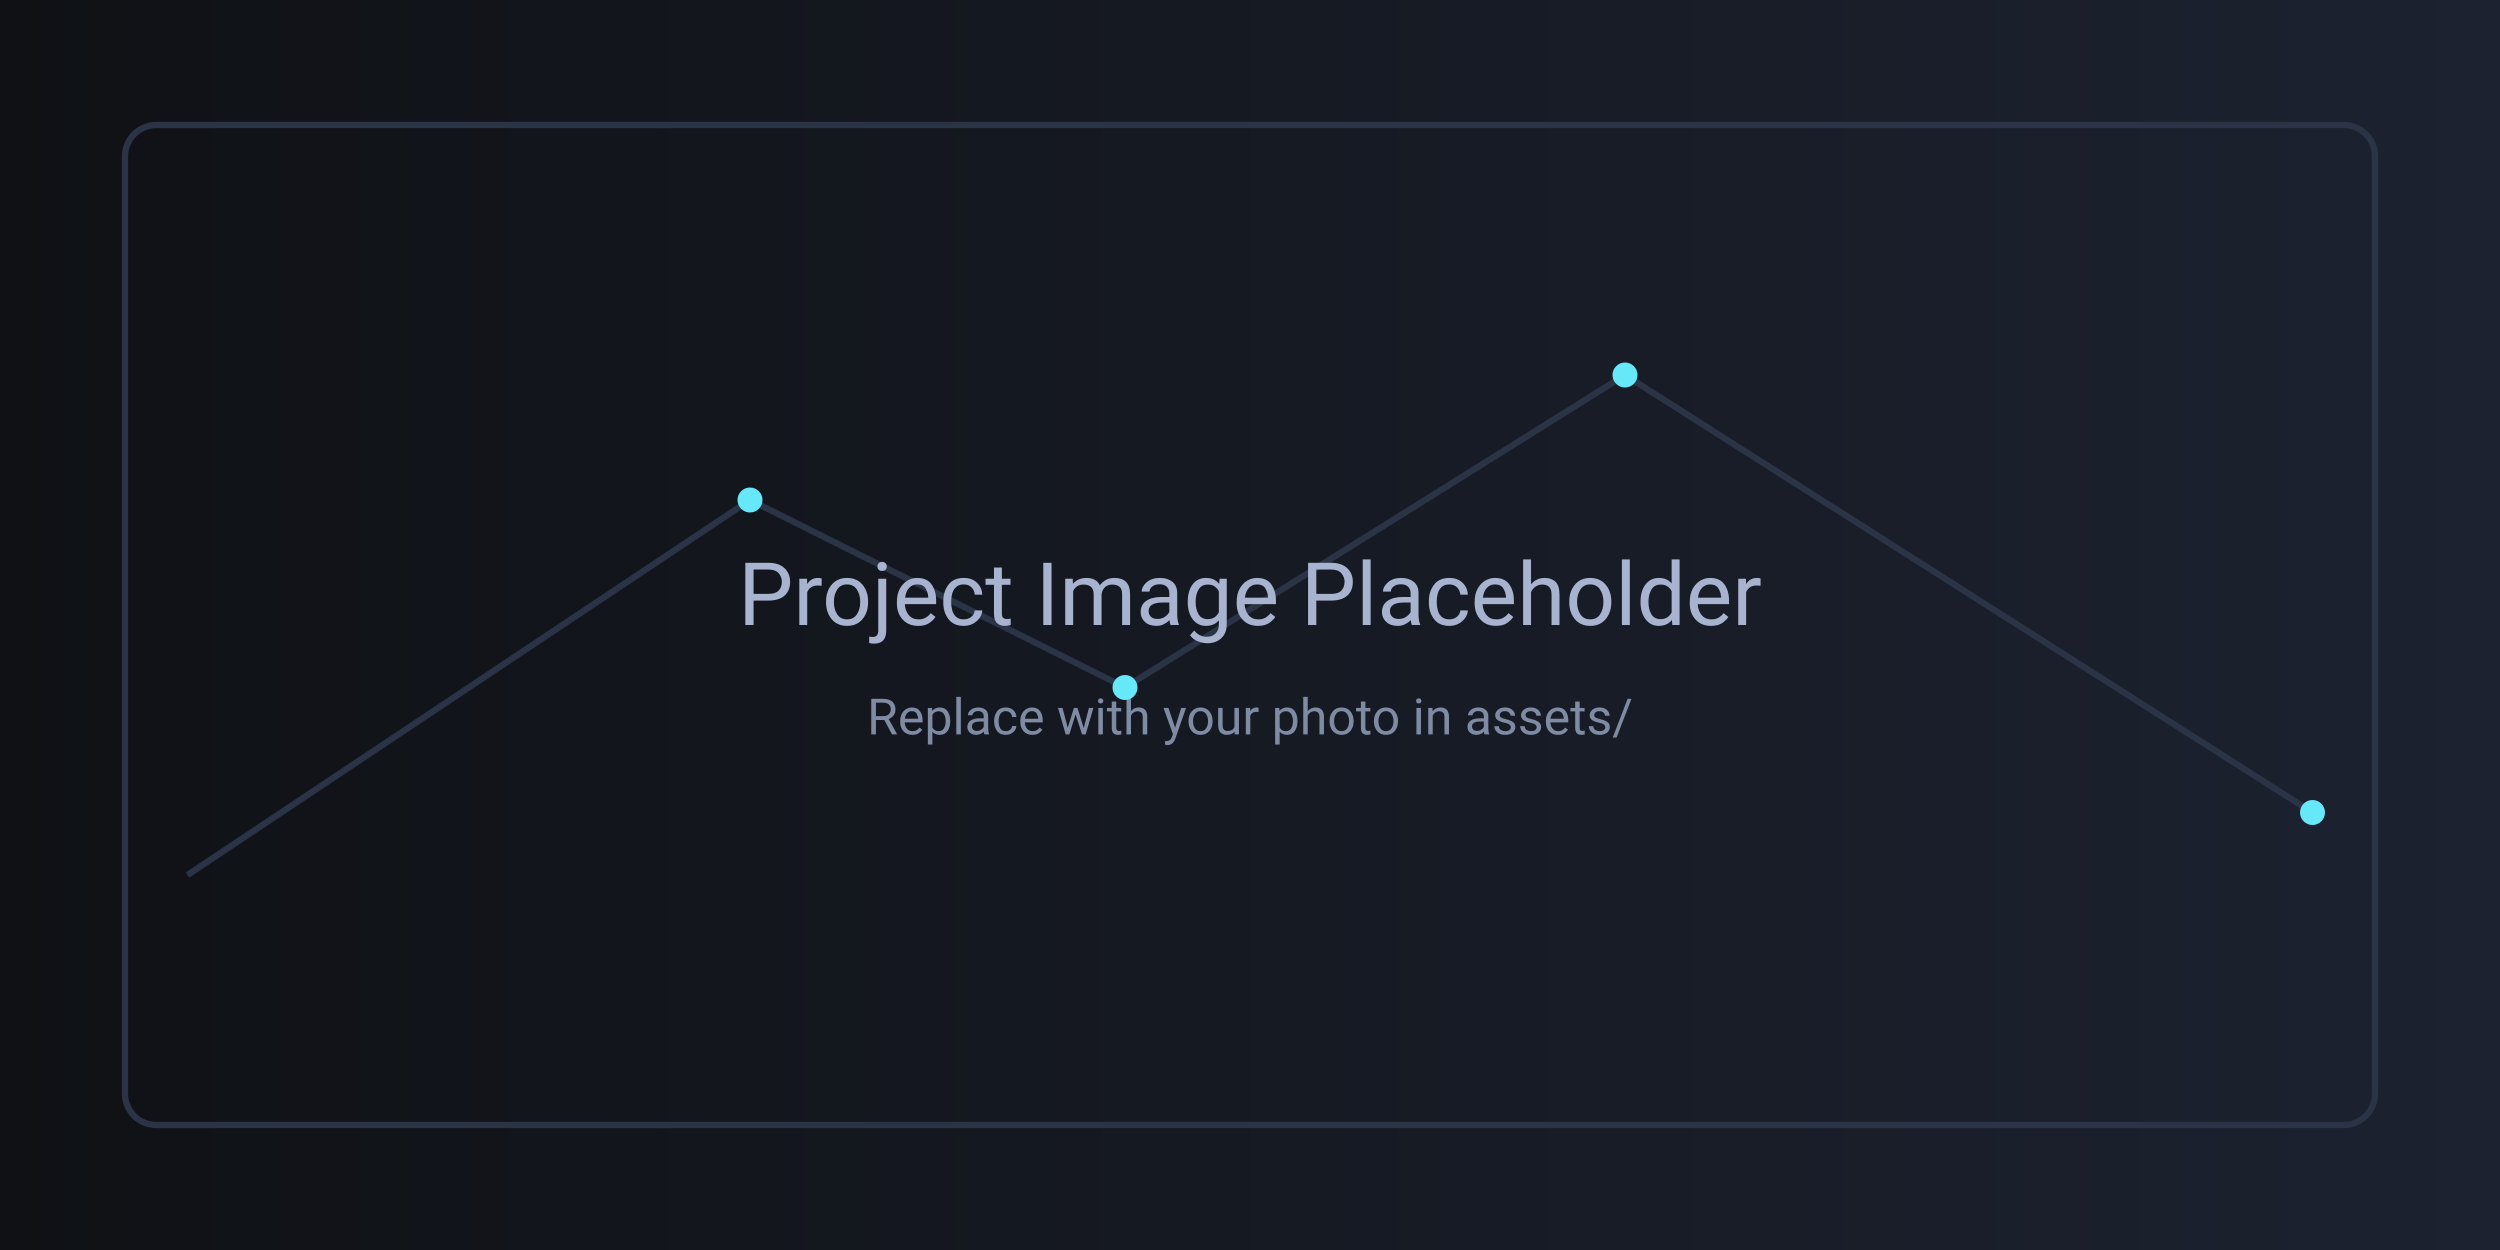
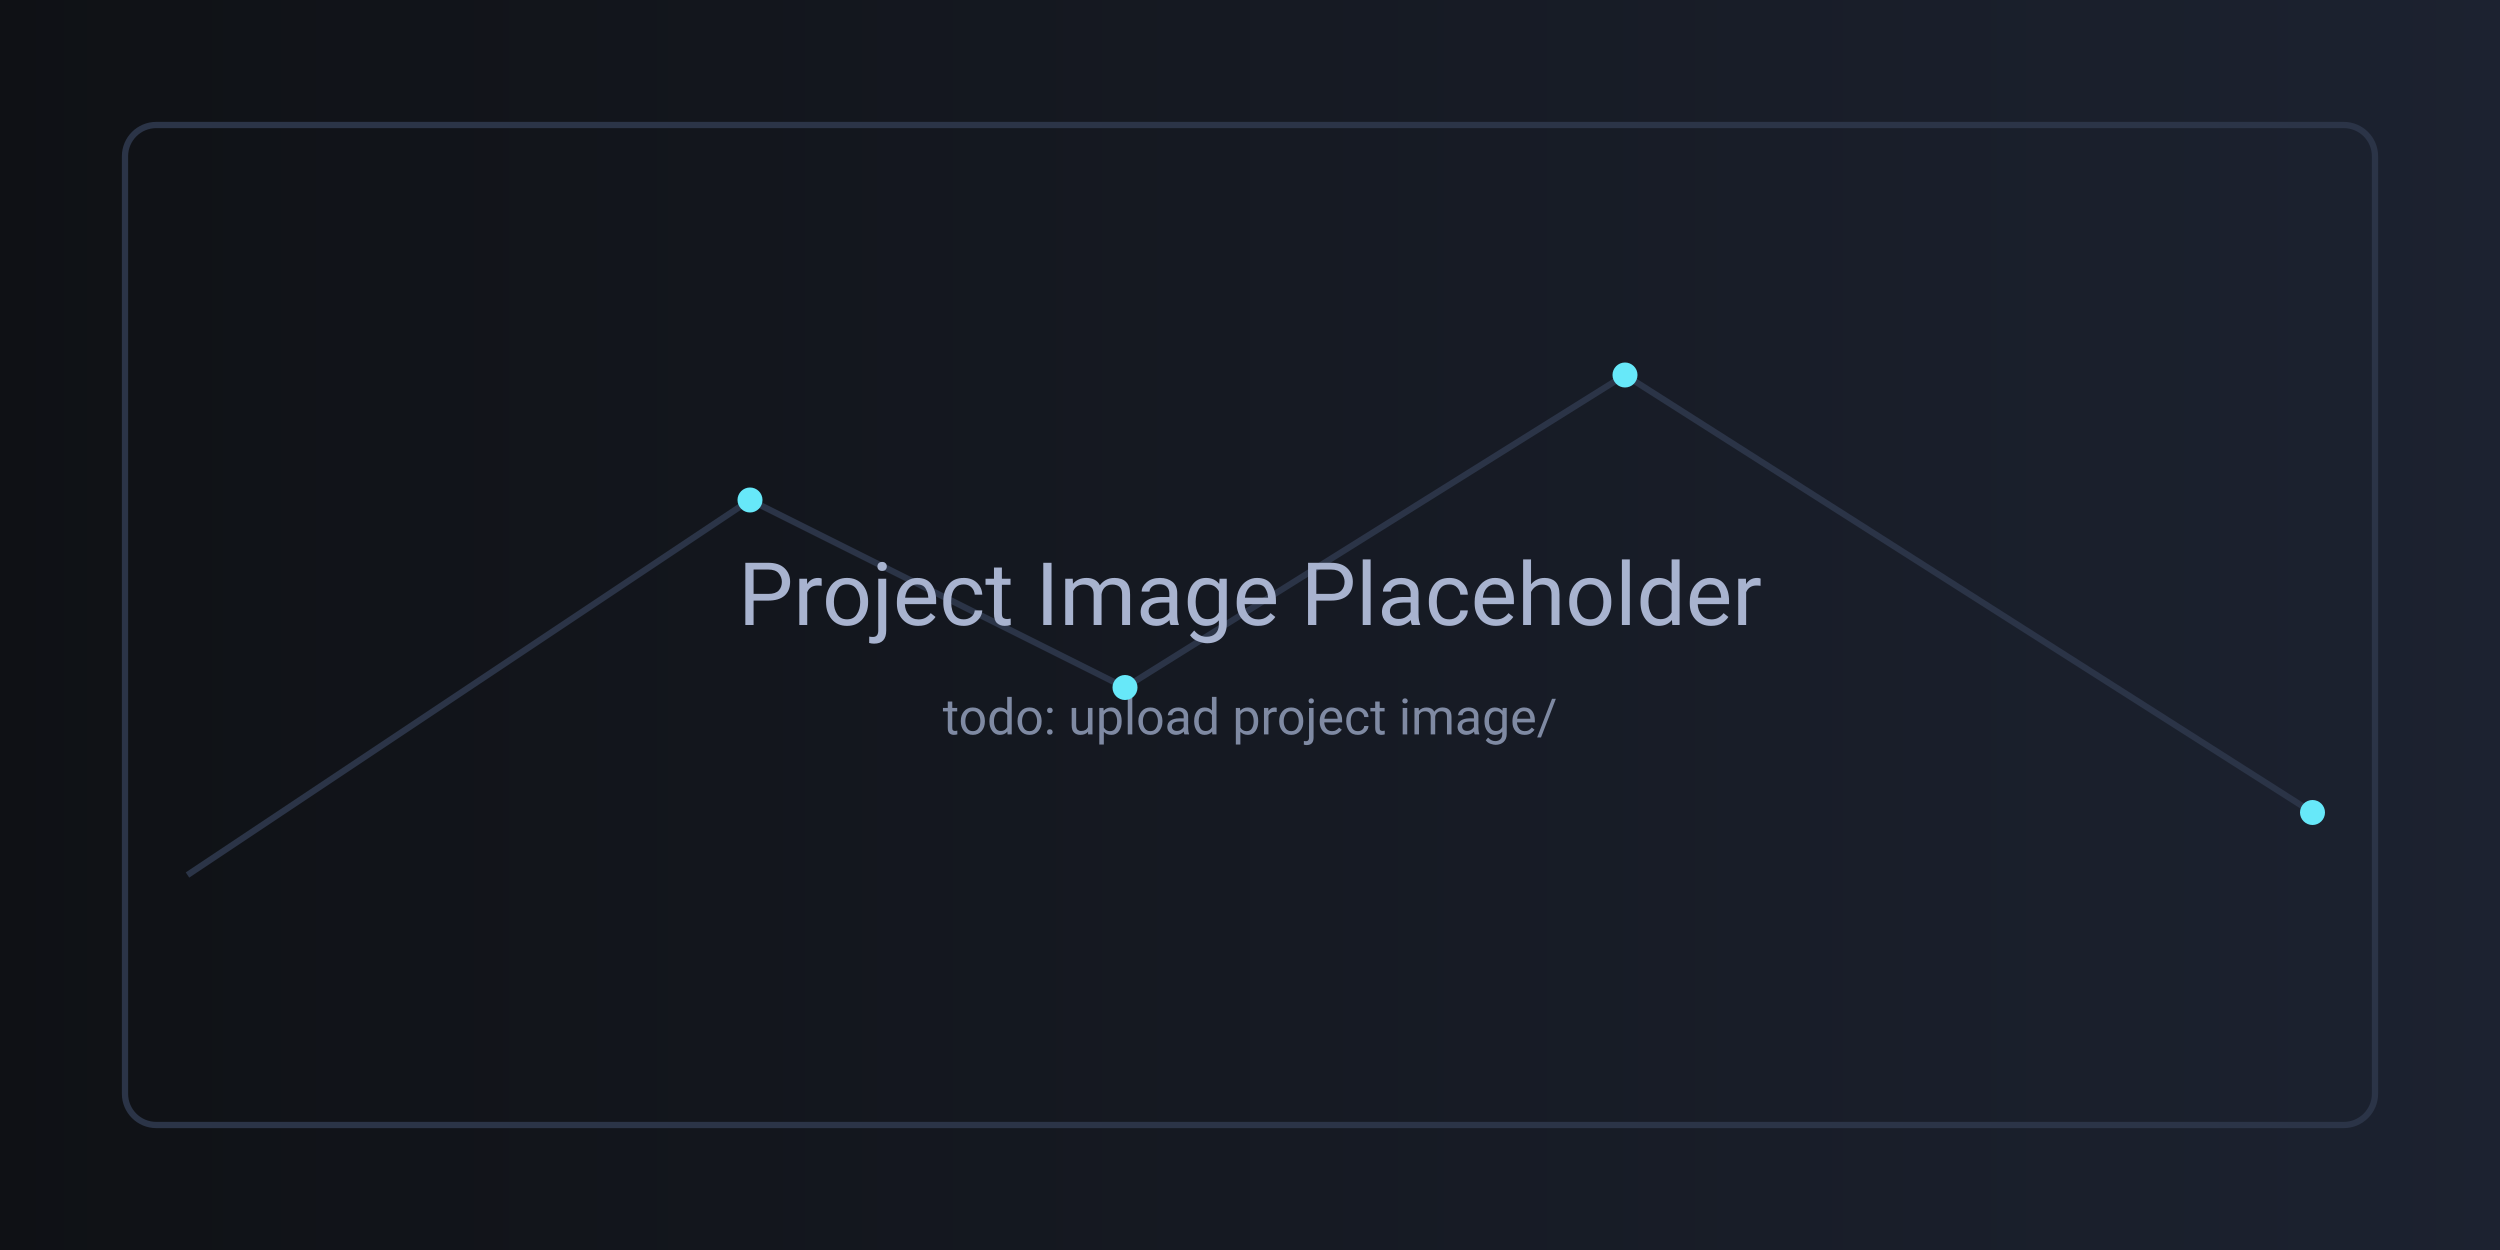
<svg xmlns="http://www.w3.org/2000/svg" width="800" height="400" viewBox="0 0 800 400">
  <defs>
    <linearGradient id="g" x1="0" x2="1">
      <stop offset="0%" stop-color="#0f1115" />
      <stop offset="100%" stop-color="#1c2230" />
    </linearGradient>
  </defs>
  <rect width="800" height="400" fill="url(#g)" />
  <g fill="none" stroke="#2b3447" stroke-width="2">
    <rect x="40" y="40" width="720" height="320" rx="10" />
    <path d="M60 280 L240 160 L360 220 L520 120 L740 260" />
  </g>
  <g fill="#a8b3cf" font-family="Segoe UI, Roboto, Helvetica, Arial" text-anchor="middle">
    <text x="400" y="200" font-size="28">Project Image Placeholder</text>
-     <text x="400" y="235" font-size="16" fill="#7f8aa3">Replace with your photo in assets/</text>
+     <text x="400" y="235" font-size="16" fill="#7f8aa3">todo: upload project image/</text>
  </g>
  <g fill="#67e8f9">
    <circle cx="240" cy="160" r="4" />
    <circle cx="360" cy="220" r="4" />
    <circle cx="520" cy="120" r="4" />
    <circle cx="740" cy="260" r="4" />
  </g>
</svg>
